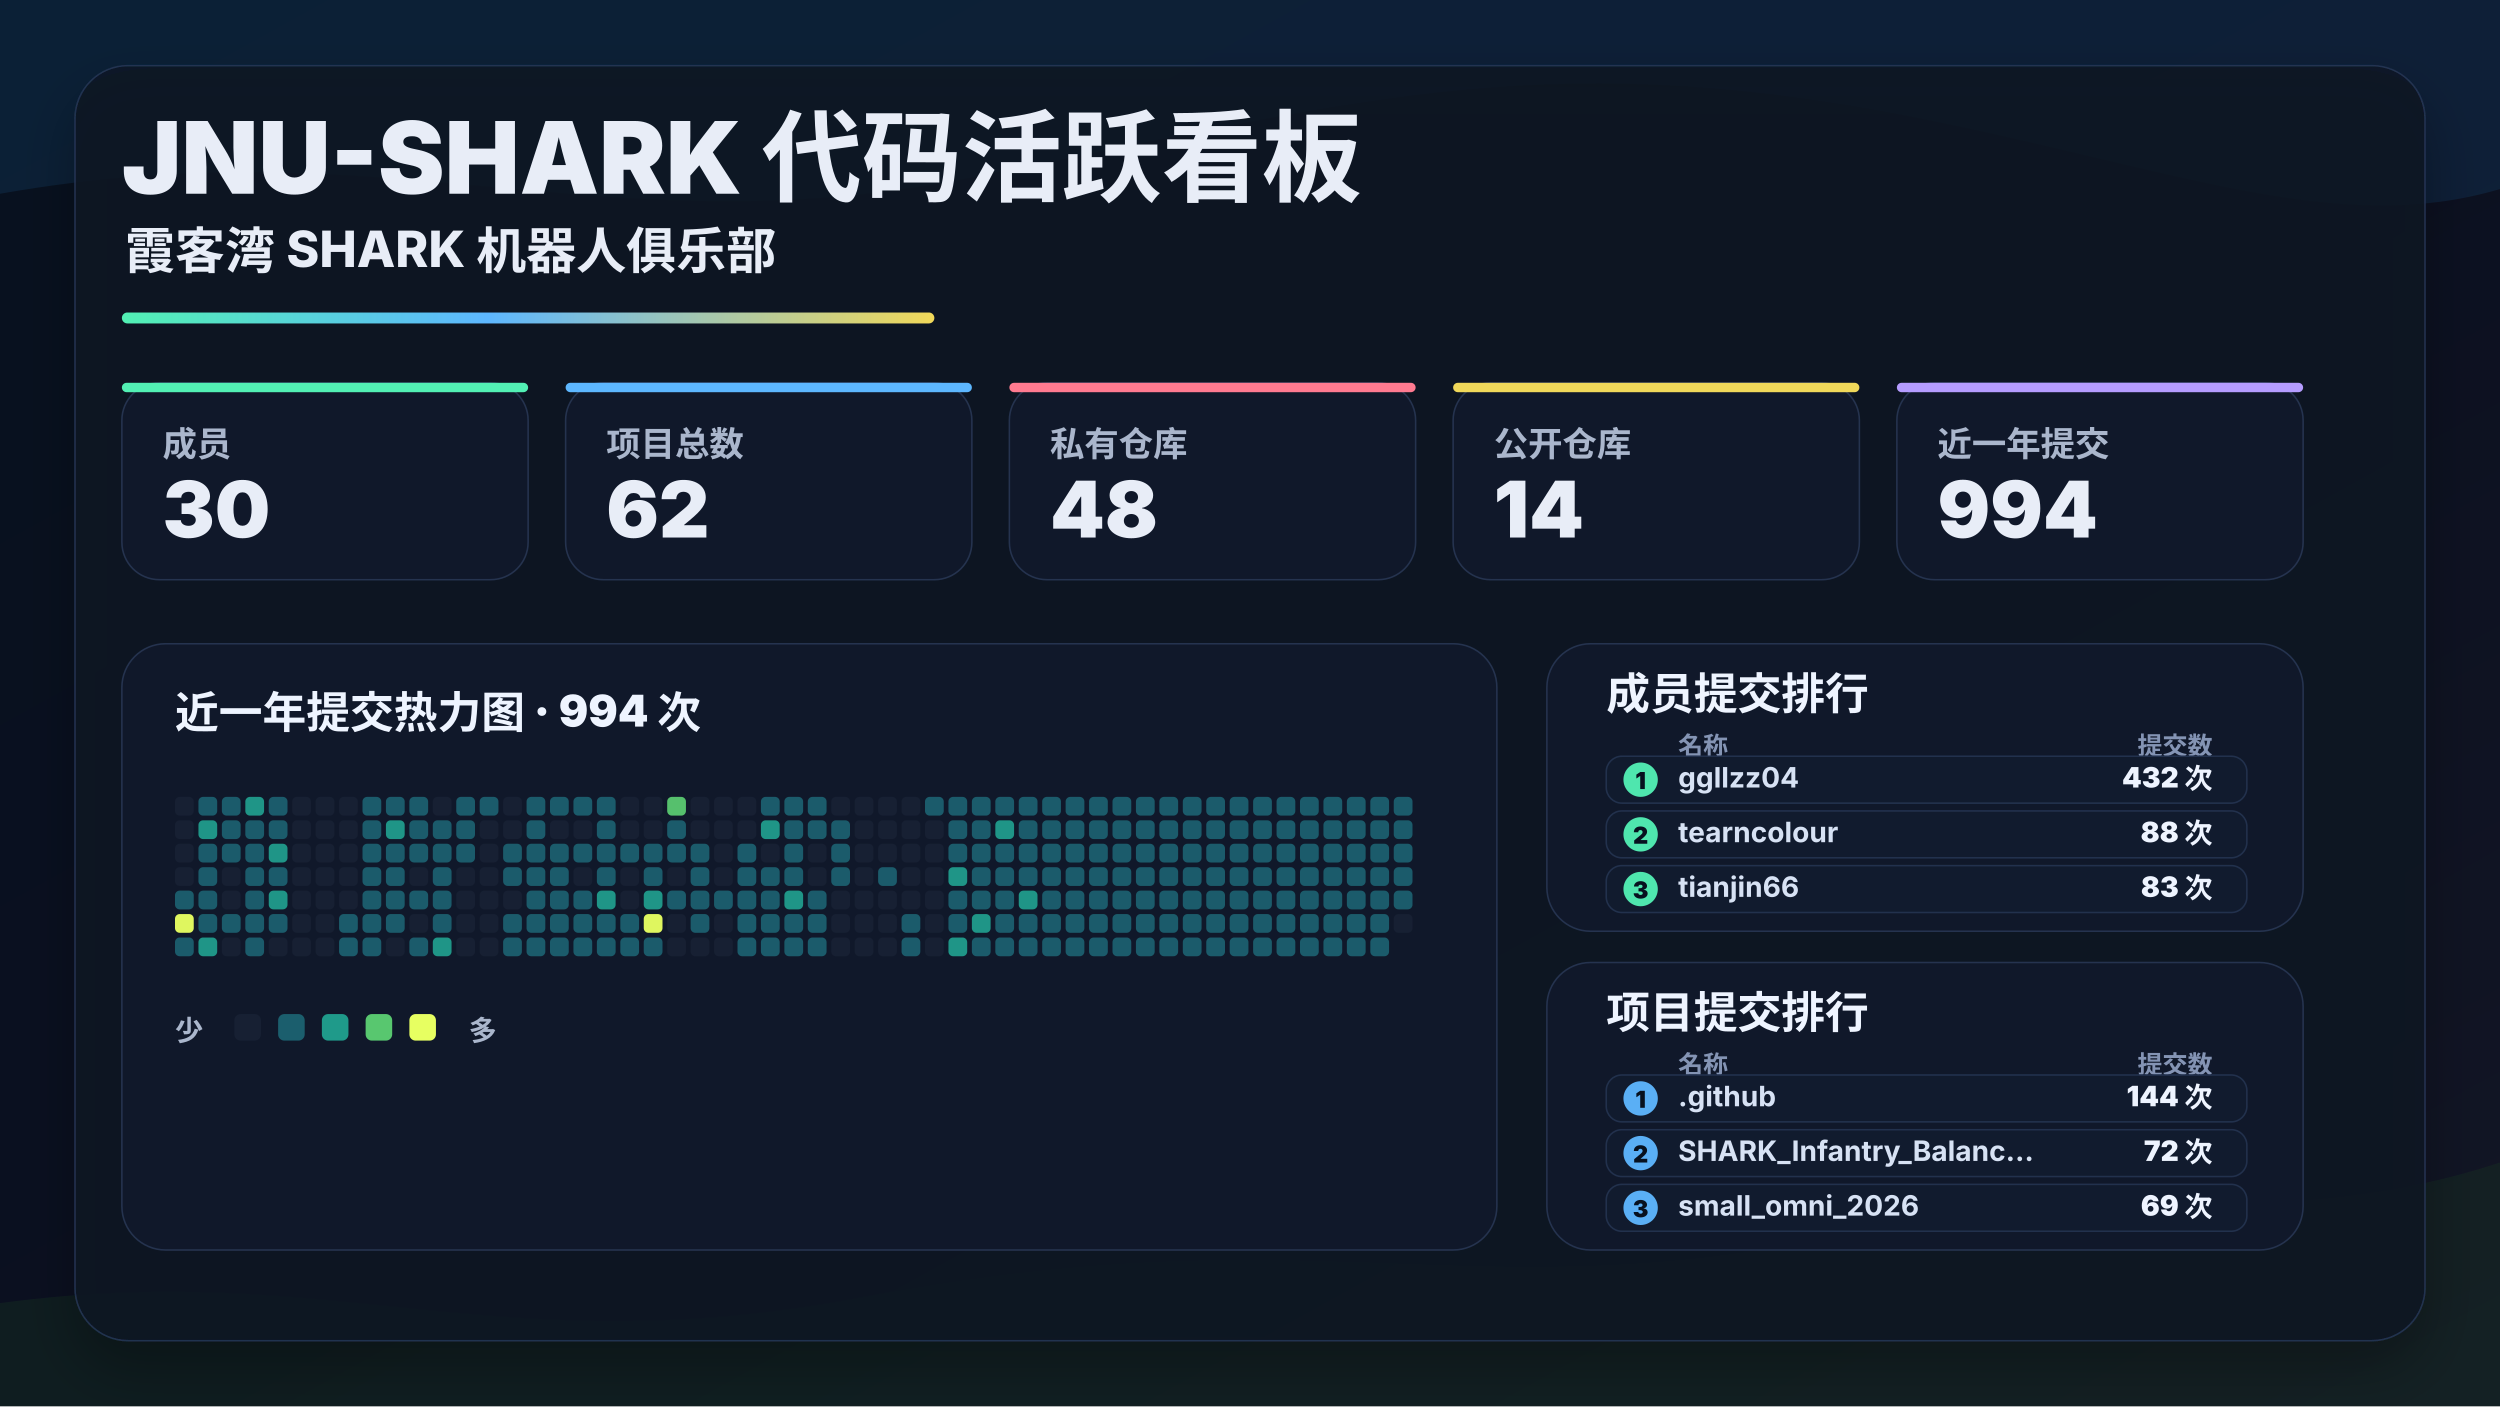
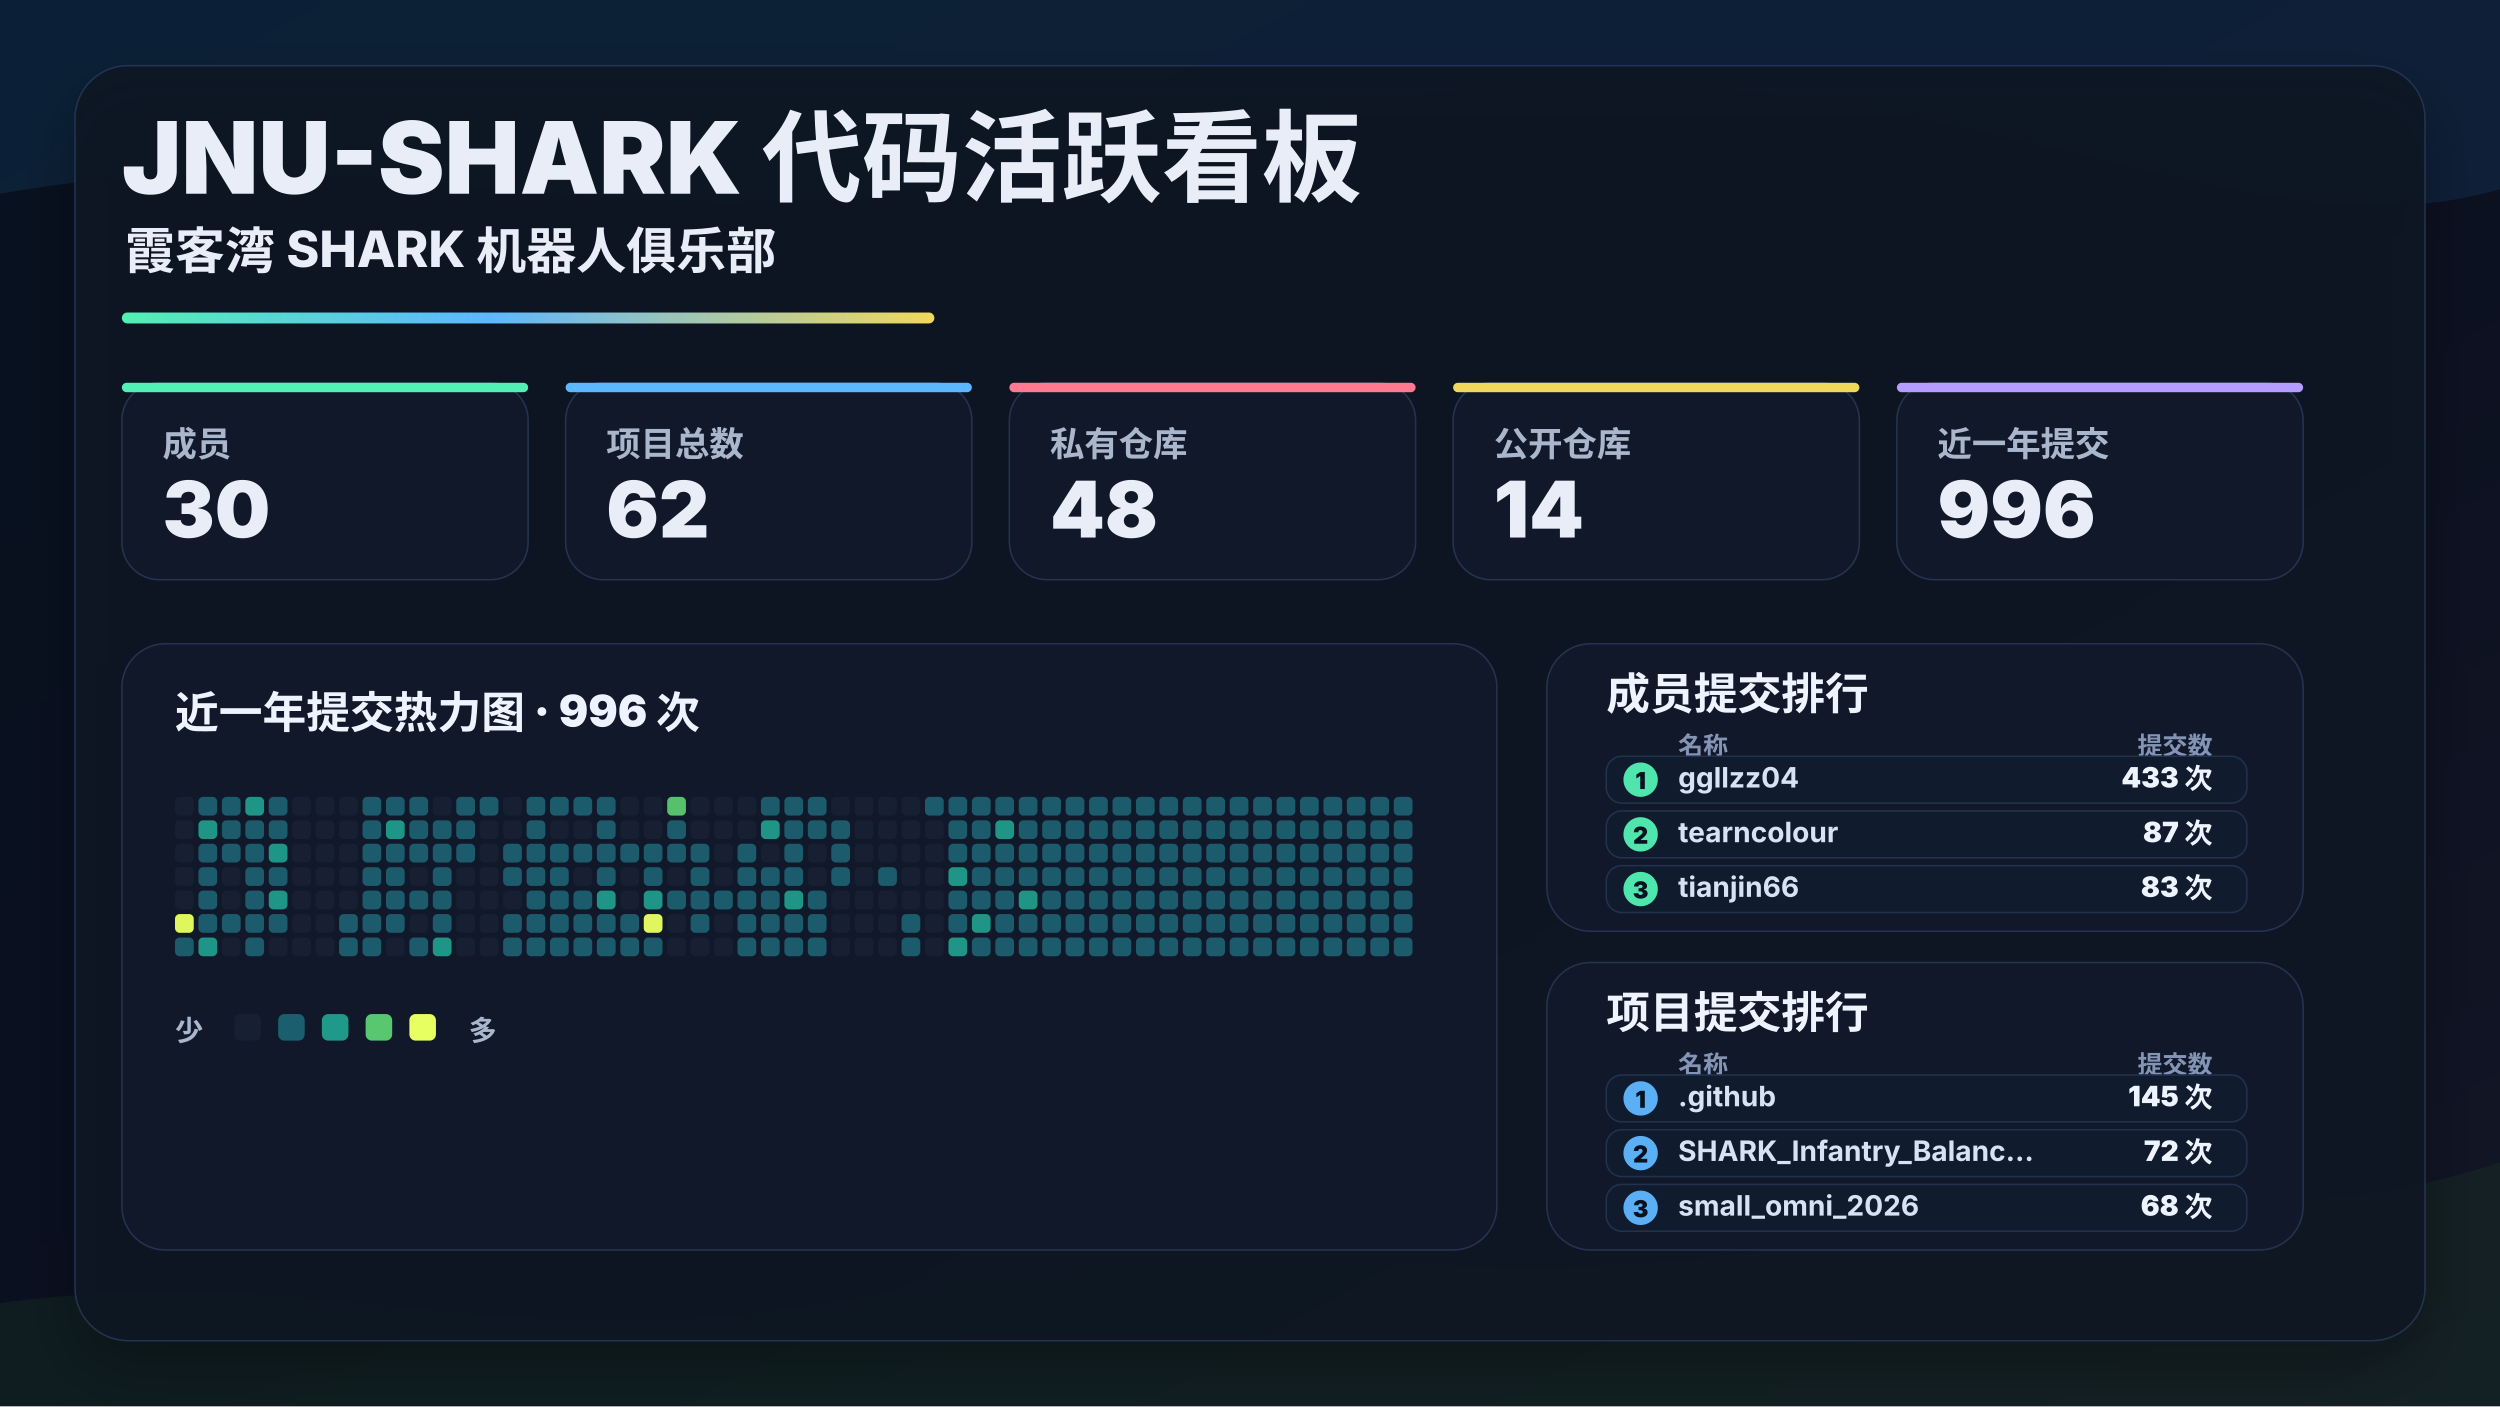
<svg xmlns="http://www.w3.org/2000/svg" width="1600" height="900" viewBox="0 0 1600 900" role="img" aria-labelledby="title desc">
  <defs>
    <linearGradient id="bg" x1="0" y1="0" x2="1" y2="1">
      <stop offset="0" stop-color="#07111f" />
      <stop offset="0.52" stop-color="#0b1020" />
      <stop offset="1" stop-color="#131625" />
    </linearGradient>
    <linearGradient id="hero" x1="0" y1="0" x2="1" y2="0">
      <stop offset="0" stop-color="#52f0b4" />
      <stop offset="0.45" stop-color="#5db7ff" />
      <stop offset="1" stop-color="#f0d85a" />
    </linearGradient>
    <filter id="softShadow" x="-10%" y="-10%" width="120%" height="120%">
      <feDropShadow dx="0" dy="18" stdDeviation="18" flood-color="#000000" flood-opacity="0.32" />
    </filter>
  </defs>
  <style>
    text { font-family: Inter, ui-sans-serif, system-ui, -apple-system, BlinkMacSystemFont, "Segoe UI", "PingFang SC", "Microsoft YaHei", sans-serif; fill: #e8edf7; }
    .title { font-size: 64px; font-weight: 900; letter-spacing: 0; }
    .subtitle { font-size: 32px; font-weight: 780; fill: #e8edf7; }
    .label { font-size: 22px; fill: #aab6cc; font-weight: 760; }
    .stat { font-size: 50px; font-weight: 900; }
    .section-title { font-size: 28px; font-weight: 860; fill: #eef4ff; }
    .table-head { font-size: 16px; fill: #8494b4; font-weight: 720; }
    .row-name { font-size: 18px; fill: #d7e2f4; font-weight: 720; }
    .row-value { font-size: 18px; fill: #eef4ff; font-weight: 860; }
    .rank { font-size: 15px; fill: #07111f; font-weight: 900; }
    .tiny { font-size: 18px; fill: #aab6cc; font-weight: 620; }
  </style>
  <rect width="1600" height="900" fill="url(#bg)" />
  <path d="M0 124 C250 80 385 160 620 114 C860 67 982 28 1220 74 C1392 108 1495 152 1600 121 L1600 0 L0 0 Z" fill="#12385c" opacity="0.38" />
  <path d="M0 834 C216 805 318 875 553 830 C835 776 935 837 1160 794 C1350 758 1464 789 1600 744 L1600 900 L0 900 Z" fill="#173622" opacity="0.36" />
  <g filter="url(#softShadow)">
    <rect x="48" y="42" width="1504" height="816" rx="34" fill="#0b1324" opacity="0.88" stroke="#263654" />
  </g>
  <text x="78" y="124" class="title">JNU-SHARK 代码活跃看板</text>
  <text x="80" y="172" class="subtitle">霞客湾 SHARK 机器人俱乐部</text>
  <rect x="78" y="200" width="520" height="7" rx="3.5" fill="url(#hero)" />
  <g>
    <rect x="78" y="245" width="260" height="126" rx="24" fill="#10182a" stroke="#25334f" />
    <rect x="78" y="245" width="260" height="6" rx="3" fill="#52f0b4" />
    <text x="104" y="292" class="label">成员</text>
    <text x="104" y="344" class="stat">30</text>
  </g>
  <g>
    <rect x="362" y="245" width="260" height="126" rx="24" fill="#10182a" stroke="#25334f" />
    <rect x="362" y="245" width="260" height="6" rx="3" fill="#5db7ff" />
    <text x="388" y="292" class="label">项目总数</text>
    <text x="388" y="344" class="stat">62</text>
  </g>
  <g>
    <rect x="646" y="245" width="260" height="126" rx="24" fill="#10182a" stroke="#25334f" />
    <rect x="646" y="245" width="260" height="6" rx="3" fill="#ff7a90" />
    <text x="672" y="292" class="label">私有仓库</text>
    <text x="672" y="344" class="stat">48</text>
  </g>
  <g>
    <rect x="930" y="245" width="260" height="126" rx="24" fill="#10182a" stroke="#25334f" />
    <rect x="930" y="245" width="260" height="6" rx="3" fill="#f0d85a" />
    <text x="956" y="292" class="label">公开仓库</text>
    <text x="956" y="344" class="stat">14</text>
  </g>
  <g>
    <rect x="1214" y="245" width="260" height="126" rx="24" fill="#10182a" stroke="#25334f" />
    <rect x="1214" y="245" width="260" height="6" rx="3" fill="#b59cff" />
    <text x="1240" y="292" class="label">近一年提交</text>
-     <text x="1240" y="344" class="stat">994</text>
+     <text x="1240" y="344" class="stat">996</text>
  </g>
  <rect x="78" y="412" width="880" height="388" rx="28" fill="#10182a" stroke="#25334f" />
-   <text x="112" y="466" class="section-title">近一年提交热力图 · 994 次</text>
+   <text x="112" y="466" class="section-title">近一年提交热力图 · 996 次</text>
  <rect x="112" y="510" width="12" height="12" rx="3" fill="#172033" opacity="0.96" />
  <rect x="112" y="525" width="12" height="12" rx="3" fill="#172033" opacity="0.96" />
  <rect x="112" y="540" width="12" height="12" rx="3" fill="#172033" opacity="0.96" />
  <rect x="112" y="555" width="12" height="12" rx="3" fill="#172033" opacity="0.96" />
-   <rect x="112" y="570" width="12" height="12" rx="3" fill="#1b5e6d" opacity="0.96" />
+   <rect x="112" y="570" width="12" height="12" rx="3" fill="#172033" opacity="0.96" />
  <rect x="112" y="585" width="12" height="12" rx="3" fill="#e7ff61" opacity="0.96" />
  <rect x="112" y="600" width="12" height="12" rx="3" fill="#1b5e6d" opacity="0.96" />
  <rect x="127" y="510" width="12" height="12" rx="3" fill="#1b5e6d" opacity="0.96" />
  <rect x="127" y="525" width="12" height="12" rx="3" fill="#1f9a8a" opacity="0.96" />
  <rect x="127" y="540" width="12" height="12" rx="3" fill="#1b5e6d" opacity="0.96" />
  <rect x="127" y="555" width="12" height="12" rx="3" fill="#1b5e6d" opacity="0.96" />
  <rect x="127" y="570" width="12" height="12" rx="3" fill="#1b5e6d" opacity="0.96" />
  <rect x="127" y="585" width="12" height="12" rx="3" fill="#1b5e6d" opacity="0.96" />
  <rect x="127" y="600" width="12" height="12" rx="3" fill="#1f9a8a" opacity="0.96" />
  <rect x="142" y="510" width="12" height="12" rx="3" fill="#1b5e6d" opacity="0.96" />
  <rect x="142" y="525" width="12" height="12" rx="3" fill="#1b5e6d" opacity="0.96" />
  <rect x="142" y="540" width="12" height="12" rx="3" fill="#1b5e6d" opacity="0.96" />
  <rect x="142" y="555" width="12" height="12" rx="3" fill="#172033" opacity="0.96" />
  <rect x="142" y="570" width="12" height="12" rx="3" fill="#172033" opacity="0.96" />
  <rect x="142" y="585" width="12" height="12" rx="3" fill="#1b5e6d" opacity="0.96" />
  <rect x="142" y="600" width="12" height="12" rx="3" fill="#172033" opacity="0.96" />
  <rect x="157" y="510" width="12" height="12" rx="3" fill="#1f9a8a" opacity="0.96" />
  <rect x="157" y="525" width="12" height="12" rx="3" fill="#1b5e6d" opacity="0.96" />
  <rect x="157" y="540" width="12" height="12" rx="3" fill="#1b5e6d" opacity="0.96" />
  <rect x="157" y="555" width="12" height="12" rx="3" fill="#1b5e6d" opacity="0.96" />
  <rect x="157" y="570" width="12" height="12" rx="3" fill="#1b5e6d" opacity="0.96" />
  <rect x="157" y="585" width="12" height="12" rx="3" fill="#1b5e6d" opacity="0.96" />
  <rect x="157" y="600" width="12" height="12" rx="3" fill="#1b5e6d" opacity="0.96" />
  <rect x="172" y="510" width="12" height="12" rx="3" fill="#1b5e6d" opacity="0.96" />
  <rect x="172" y="525" width="12" height="12" rx="3" fill="#1b5e6d" opacity="0.96" />
  <rect x="172" y="540" width="12" height="12" rx="3" fill="#1f9a8a" opacity="0.96" />
  <rect x="172" y="555" width="12" height="12" rx="3" fill="#1b5e6d" opacity="0.96" />
  <rect x="172" y="570" width="12" height="12" rx="3" fill="#1f9a8a" opacity="0.96" />
  <rect x="172" y="585" width="12" height="12" rx="3" fill="#1b5e6d" opacity="0.96" />
  <rect x="172" y="600" width="12" height="12" rx="3" fill="#172033" opacity="0.96" />
  <rect x="187" y="510" width="12" height="12" rx="3" fill="#172033" opacity="0.96" />
  <rect x="187" y="525" width="12" height="12" rx="3" fill="#172033" opacity="0.96" />
  <rect x="187" y="540" width="12" height="12" rx="3" fill="#172033" opacity="0.96" />
  <rect x="187" y="555" width="12" height="12" rx="3" fill="#172033" opacity="0.96" />
  <rect x="187" y="570" width="12" height="12" rx="3" fill="#172033" opacity="0.96" />
  <rect x="187" y="585" width="12" height="12" rx="3" fill="#172033" opacity="0.96" />
  <rect x="187" y="600" width="12" height="12" rx="3" fill="#172033" opacity="0.96" />
  <rect x="202" y="510" width="12" height="12" rx="3" fill="#172033" opacity="0.96" />
  <rect x="202" y="525" width="12" height="12" rx="3" fill="#172033" opacity="0.96" />
  <rect x="202" y="540" width="12" height="12" rx="3" fill="#172033" opacity="0.96" />
  <rect x="202" y="555" width="12" height="12" rx="3" fill="#172033" opacity="0.96" />
  <rect x="202" y="570" width="12" height="12" rx="3" fill="#172033" opacity="0.96" />
  <rect x="202" y="585" width="12" height="12" rx="3" fill="#172033" opacity="0.96" />
  <rect x="202" y="600" width="12" height="12" rx="3" fill="#172033" opacity="0.96" />
  <rect x="217" y="510" width="12" height="12" rx="3" fill="#172033" opacity="0.96" />
  <rect x="217" y="525" width="12" height="12" rx="3" fill="#172033" opacity="0.96" />
  <rect x="217" y="540" width="12" height="12" rx="3" fill="#172033" opacity="0.96" />
  <rect x="217" y="555" width="12" height="12" rx="3" fill="#172033" opacity="0.96" />
  <rect x="217" y="570" width="12" height="12" rx="3" fill="#172033" opacity="0.96" />
  <rect x="217" y="585" width="12" height="12" rx="3" fill="#1b5e6d" opacity="0.96" />
  <rect x="217" y="600" width="12" height="12" rx="3" fill="#1b5e6d" opacity="0.96" />
  <rect x="232" y="510" width="12" height="12" rx="3" fill="#1b5e6d" opacity="0.96" />
  <rect x="232" y="525" width="12" height="12" rx="3" fill="#1b5e6d" opacity="0.96" />
  <rect x="232" y="540" width="12" height="12" rx="3" fill="#1b5e6d" opacity="0.96" />
  <rect x="232" y="555" width="12" height="12" rx="3" fill="#1b5e6d" opacity="0.96" />
  <rect x="232" y="570" width="12" height="12" rx="3" fill="#1b5e6d" opacity="0.96" />
  <rect x="232" y="585" width="12" height="12" rx="3" fill="#1b5e6d" opacity="0.96" />
  <rect x="232" y="600" width="12" height="12" rx="3" fill="#1b5e6d" opacity="0.96" />
  <rect x="247" y="510" width="12" height="12" rx="3" fill="#1b5e6d" opacity="0.96" />
  <rect x="247" y="525" width="12" height="12" rx="3" fill="#1f9a8a" opacity="0.96" />
  <rect x="247" y="540" width="12" height="12" rx="3" fill="#1b5e6d" opacity="0.96" />
  <rect x="247" y="555" width="12" height="12" rx="3" fill="#1b5e6d" opacity="0.96" />
  <rect x="247" y="570" width="12" height="12" rx="3" fill="#1b5e6d" opacity="0.96" />
  <rect x="247" y="585" width="12" height="12" rx="3" fill="#1b5e6d" opacity="0.96" />
  <rect x="247" y="600" width="12" height="12" rx="3" fill="#172033" opacity="0.96" />
  <rect x="262" y="510" width="12" height="12" rx="3" fill="#1b5e6d" opacity="0.96" />
  <rect x="262" y="525" width="12" height="12" rx="3" fill="#1b5e6d" opacity="0.96" />
  <rect x="262" y="540" width="12" height="12" rx="3" fill="#1b5e6d" opacity="0.96" />
  <rect x="262" y="555" width="12" height="12" rx="3" fill="#172033" opacity="0.96" />
  <rect x="262" y="570" width="12" height="12" rx="3" fill="#1b5e6d" opacity="0.96" />
  <rect x="262" y="585" width="12" height="12" rx="3" fill="#172033" opacity="0.96" />
  <rect x="262" y="600" width="12" height="12" rx="3" fill="#1b5e6d" opacity="0.96" />
  <rect x="277" y="510" width="12" height="12" rx="3" fill="#172033" opacity="0.96" />
  <rect x="277" y="525" width="12" height="12" rx="3" fill="#1b5e6d" opacity="0.96" />
  <rect x="277" y="540" width="12" height="12" rx="3" fill="#1b5e6d" opacity="0.96" />
  <rect x="277" y="555" width="12" height="12" rx="3" fill="#1b5e6d" opacity="0.96" />
  <rect x="277" y="570" width="12" height="12" rx="3" fill="#1b5e6d" opacity="0.96" />
  <rect x="277" y="585" width="12" height="12" rx="3" fill="#1b5e6d" opacity="0.96" />
  <rect x="277" y="600" width="12" height="12" rx="3" fill="#1f9a8a" opacity="0.96" />
  <rect x="292" y="510" width="12" height="12" rx="3" fill="#1b5e6d" opacity="0.96" />
  <rect x="292" y="525" width="12" height="12" rx="3" fill="#1b5e6d" opacity="0.96" />
  <rect x="292" y="540" width="12" height="12" rx="3" fill="#1b5e6d" opacity="0.96" />
  <rect x="292" y="555" width="12" height="12" rx="3" fill="#172033" opacity="0.96" />
  <rect x="292" y="570" width="12" height="12" rx="3" fill="#172033" opacity="0.96" />
  <rect x="292" y="585" width="12" height="12" rx="3" fill="#172033" opacity="0.96" />
  <rect x="292" y="600" width="12" height="12" rx="3" fill="#172033" opacity="0.96" />
  <rect x="307" y="510" width="12" height="12" rx="3" fill="#1b5e6d" opacity="0.96" />
  <rect x="307" y="525" width="12" height="12" rx="3" fill="#172033" opacity="0.96" />
  <rect x="307" y="540" width="12" height="12" rx="3" fill="#172033" opacity="0.96" />
  <rect x="307" y="555" width="12" height="12" rx="3" fill="#172033" opacity="0.96" />
  <rect x="307" y="570" width="12" height="12" rx="3" fill="#172033" opacity="0.96" />
  <rect x="307" y="585" width="12" height="12" rx="3" fill="#172033" opacity="0.96" />
  <rect x="307" y="600" width="12" height="12" rx="3" fill="#172033" opacity="0.96" />
  <rect x="322" y="510" width="12" height="12" rx="3" fill="#172033" opacity="0.96" />
  <rect x="322" y="525" width="12" height="12" rx="3" fill="#172033" opacity="0.96" />
  <rect x="322" y="540" width="12" height="12" rx="3" fill="#1b5e6d" opacity="0.96" />
  <rect x="322" y="555" width="12" height="12" rx="3" fill="#1b5e6d" opacity="0.96" />
  <rect x="322" y="570" width="12" height="12" rx="3" fill="#172033" opacity="0.96" />
  <rect x="322" y="585" width="12" height="12" rx="3" fill="#1b5e6d" opacity="0.96" />
  <rect x="322" y="600" width="12" height="12" rx="3" fill="#1b5e6d" opacity="0.96" />
  <rect x="337" y="510" width="12" height="12" rx="3" fill="#1b5e6d" opacity="0.96" />
  <rect x="337" y="525" width="12" height="12" rx="3" fill="#1b5e6d" opacity="0.96" />
  <rect x="337" y="540" width="12" height="12" rx="3" fill="#1b5e6d" opacity="0.96" />
  <rect x="337" y="555" width="12" height="12" rx="3" fill="#1b5e6d" opacity="0.96" />
  <rect x="337" y="570" width="12" height="12" rx="3" fill="#1b5e6d" opacity="0.96" />
  <rect x="337" y="585" width="12" height="12" rx="3" fill="#1b5e6d" opacity="0.96" />
  <rect x="337" y="600" width="12" height="12" rx="3" fill="#1b5e6d" opacity="0.96" />
  <rect x="352" y="510" width="12" height="12" rx="3" fill="#1b5e6d" opacity="0.96" />
  <rect x="352" y="525" width="12" height="12" rx="3" fill="#172033" opacity="0.96" />
  <rect x="352" y="540" width="12" height="12" rx="3" fill="#1b5e6d" opacity="0.96" />
  <rect x="352" y="555" width="12" height="12" rx="3" fill="#1b5e6d" opacity="0.96" />
  <rect x="352" y="570" width="12" height="12" rx="3" fill="#1b5e6d" opacity="0.96" />
  <rect x="352" y="585" width="12" height="12" rx="3" fill="#1b5e6d" opacity="0.96" />
  <rect x="352" y="600" width="12" height="12" rx="3" fill="#1b5e6d" opacity="0.96" />
  <rect x="367" y="510" width="12" height="12" rx="3" fill="#1b5e6d" opacity="0.96" />
  <rect x="367" y="525" width="12" height="12" rx="3" fill="#172033" opacity="0.96" />
  <rect x="367" y="540" width="12" height="12" rx="3" fill="#1b5e6d" opacity="0.96" />
  <rect x="367" y="555" width="12" height="12" rx="3" fill="#172033" opacity="0.96" />
  <rect x="367" y="570" width="12" height="12" rx="3" fill="#1b5e6d" opacity="0.96" />
  <rect x="367" y="585" width="12" height="12" rx="3" fill="#1b5e6d" opacity="0.96" />
  <rect x="367" y="600" width="12" height="12" rx="3" fill="#1b5e6d" opacity="0.96" />
  <rect x="382" y="510" width="12" height="12" rx="3" fill="#1b5e6d" opacity="0.96" />
  <rect x="382" y="525" width="12" height="12" rx="3" fill="#1b5e6d" opacity="0.96" />
  <rect x="382" y="540" width="12" height="12" rx="3" fill="#1b5e6d" opacity="0.96" />
  <rect x="382" y="555" width="12" height="12" rx="3" fill="#1b5e6d" opacity="0.96" />
  <rect x="382" y="570" width="12" height="12" rx="3" fill="#1f9a8a" opacity="0.96" />
  <rect x="382" y="585" width="12" height="12" rx="3" fill="#1b5e6d" opacity="0.96" />
  <rect x="382" y="600" width="12" height="12" rx="3" fill="#1b5e6d" opacity="0.96" />
  <rect x="397" y="510" width="12" height="12" rx="3" fill="#172033" opacity="0.96" />
  <rect x="397" y="525" width="12" height="12" rx="3" fill="#172033" opacity="0.96" />
  <rect x="397" y="540" width="12" height="12" rx="3" fill="#1b5e6d" opacity="0.96" />
  <rect x="397" y="555" width="12" height="12" rx="3" fill="#172033" opacity="0.96" />
  <rect x="397" y="570" width="12" height="12" rx="3" fill="#172033" opacity="0.96" />
  <rect x="397" y="585" width="12" height="12" rx="3" fill="#1b5e6d" opacity="0.96" />
  <rect x="397" y="600" width="12" height="12" rx="3" fill="#1b5e6d" opacity="0.96" />
  <rect x="412" y="510" width="12" height="12" rx="3" fill="#172033" opacity="0.96" />
  <rect x="412" y="525" width="12" height="12" rx="3" fill="#172033" opacity="0.96" />
  <rect x="412" y="540" width="12" height="12" rx="3" fill="#1b5e6d" opacity="0.96" />
  <rect x="412" y="555" width="12" height="12" rx="3" fill="#1b5e6d" opacity="0.96" />
  <rect x="412" y="570" width="12" height="12" rx="3" fill="#1f9a8a" opacity="0.96" />
  <rect x="412" y="585" width="12" height="12" rx="3" fill="#e7ff61" opacity="0.96" />
  <rect x="412" y="600" width="12" height="12" rx="3" fill="#1b5e6d" opacity="0.96" />
  <rect x="427" y="510" width="12" height="12" rx="3" fill="#58c76f" opacity="0.96" />
  <rect x="427" y="525" width="12" height="12" rx="3" fill="#1b5e6d" opacity="0.96" />
  <rect x="427" y="540" width="12" height="12" rx="3" fill="#1b5e6d" opacity="0.96" />
  <rect x="427" y="555" width="12" height="12" rx="3" fill="#172033" opacity="0.96" />
  <rect x="427" y="570" width="12" height="12" rx="3" fill="#1b5e6d" opacity="0.96" />
  <rect x="427" y="585" width="12" height="12" rx="3" fill="#172033" opacity="0.96" />
  <rect x="427" y="600" width="12" height="12" rx="3" fill="#172033" opacity="0.96" />
  <rect x="442" y="510" width="12" height="12" rx="3" fill="#172033" opacity="0.96" />
  <rect x="442" y="525" width="12" height="12" rx="3" fill="#172033" opacity="0.96" />
  <rect x="442" y="540" width="12" height="12" rx="3" fill="#1b5e6d" opacity="0.96" />
  <rect x="442" y="555" width="12" height="12" rx="3" fill="#1b5e6d" opacity="0.96" />
  <rect x="442" y="570" width="12" height="12" rx="3" fill="#1b5e6d" opacity="0.96" />
  <rect x="442" y="585" width="12" height="12" rx="3" fill="#1b5e6d" opacity="0.96" />
  <rect x="442" y="600" width="12" height="12" rx="3" fill="#172033" opacity="0.96" />
  <rect x="457" y="510" width="12" height="12" rx="3" fill="#172033" opacity="0.96" />
  <rect x="457" y="525" width="12" height="12" rx="3" fill="#172033" opacity="0.96" />
  <rect x="457" y="540" width="12" height="12" rx="3" fill="#172033" opacity="0.96" />
  <rect x="457" y="555" width="12" height="12" rx="3" fill="#172033" opacity="0.96" />
  <rect x="457" y="570" width="12" height="12" rx="3" fill="#1b5e6d" opacity="0.96" />
  <rect x="457" y="585" width="12" height="12" rx="3" fill="#172033" opacity="0.96" />
  <rect x="457" y="600" width="12" height="12" rx="3" fill="#172033" opacity="0.96" />
  <rect x="472" y="510" width="12" height="12" rx="3" fill="#172033" opacity="0.96" />
  <rect x="472" y="525" width="12" height="12" rx="3" fill="#172033" opacity="0.96" />
  <rect x="472" y="540" width="12" height="12" rx="3" fill="#1b5e6d" opacity="0.96" />
  <rect x="472" y="555" width="12" height="12" rx="3" fill="#1b5e6d" opacity="0.96" />
  <rect x="472" y="570" width="12" height="12" rx="3" fill="#1b5e6d" opacity="0.96" />
  <rect x="472" y="585" width="12" height="12" rx="3" fill="#1b5e6d" opacity="0.96" />
  <rect x="472" y="600" width="12" height="12" rx="3" fill="#1b5e6d" opacity="0.96" />
  <rect x="487" y="510" width="12" height="12" rx="3" fill="#1b5e6d" opacity="0.96" />
  <rect x="487" y="525" width="12" height="12" rx="3" fill="#1f9a8a" opacity="0.96" />
  <rect x="487" y="540" width="12" height="12" rx="3" fill="#172033" opacity="0.96" />
  <rect x="487" y="555" width="12" height="12" rx="3" fill="#1b5e6d" opacity="0.96" />
  <rect x="487" y="570" width="12" height="12" rx="3" fill="#1b5e6d" opacity="0.96" />
  <rect x="487" y="585" width="12" height="12" rx="3" fill="#1b5e6d" opacity="0.96" />
  <rect x="487" y="600" width="12" height="12" rx="3" fill="#1b5e6d" opacity="0.96" />
  <rect x="502" y="510" width="12" height="12" rx="3" fill="#1b5e6d" opacity="0.96" />
  <rect x="502" y="525" width="12" height="12" rx="3" fill="#1b5e6d" opacity="0.96" />
  <rect x="502" y="540" width="12" height="12" rx="3" fill="#1b5e6d" opacity="0.96" />
  <rect x="502" y="555" width="12" height="12" rx="3" fill="#1b5e6d" opacity="0.96" />
  <rect x="502" y="570" width="12" height="12" rx="3" fill="#1f9a8a" opacity="0.96" />
  <rect x="502" y="585" width="12" height="12" rx="3" fill="#1b5e6d" opacity="0.96" />
  <rect x="502" y="600" width="12" height="12" rx="3" fill="#1b5e6d" opacity="0.96" />
  <rect x="517" y="510" width="12" height="12" rx="3" fill="#1b5e6d" opacity="0.96" />
  <rect x="517" y="525" width="12" height="12" rx="3" fill="#1b5e6d" opacity="0.96" />
  <rect x="517" y="540" width="12" height="12" rx="3" fill="#172033" opacity="0.96" />
  <rect x="517" y="555" width="12" height="12" rx="3" fill="#172033" opacity="0.96" />
  <rect x="517" y="570" width="12" height="12" rx="3" fill="#1b5e6d" opacity="0.96" />
  <rect x="517" y="585" width="12" height="12" rx="3" fill="#1b5e6d" opacity="0.96" />
  <rect x="517" y="600" width="12" height="12" rx="3" fill="#1b5e6d" opacity="0.96" />
  <rect x="532" y="510" width="12" height="12" rx="3" fill="#172033" opacity="0.96" />
  <rect x="532" y="525" width="12" height="12" rx="3" fill="#1b5e6d" opacity="0.96" />
  <rect x="532" y="540" width="12" height="12" rx="3" fill="#1b5e6d" opacity="0.96" />
  <rect x="532" y="555" width="12" height="12" rx="3" fill="#1b5e6d" opacity="0.96" />
  <rect x="532" y="570" width="12" height="12" rx="3" fill="#172033" opacity="0.96" />
  <rect x="532" y="585" width="12" height="12" rx="3" fill="#172033" opacity="0.96" />
  <rect x="532" y="600" width="12" height="12" rx="3" fill="#172033" opacity="0.96" />
  <rect x="547" y="510" width="12" height="12" rx="3" fill="#172033" opacity="0.96" />
  <rect x="547" y="525" width="12" height="12" rx="3" fill="#172033" opacity="0.96" />
  <rect x="547" y="540" width="12" height="12" rx="3" fill="#172033" opacity="0.96" />
  <rect x="547" y="555" width="12" height="12" rx="3" fill="#172033" opacity="0.96" />
  <rect x="547" y="570" width="12" height="12" rx="3" fill="#172033" opacity="0.96" />
  <rect x="547" y="585" width="12" height="12" rx="3" fill="#172033" opacity="0.96" />
  <rect x="547" y="600" width="12" height="12" rx="3" fill="#172033" opacity="0.96" />
  <rect x="562" y="510" width="12" height="12" rx="3" fill="#172033" opacity="0.96" />
  <rect x="562" y="525" width="12" height="12" rx="3" fill="#172033" opacity="0.96" />
  <rect x="562" y="540" width="12" height="12" rx="3" fill="#172033" opacity="0.96" />
  <rect x="562" y="555" width="12" height="12" rx="3" fill="#1b5e6d" opacity="0.96" />
  <rect x="562" y="570" width="12" height="12" rx="3" fill="#172033" opacity="0.96" />
  <rect x="562" y="585" width="12" height="12" rx="3" fill="#172033" opacity="0.96" />
  <rect x="562" y="600" width="12" height="12" rx="3" fill="#172033" opacity="0.96" />
  <rect x="577" y="510" width="12" height="12" rx="3" fill="#172033" opacity="0.96" />
  <rect x="577" y="525" width="12" height="12" rx="3" fill="#172033" opacity="0.96" />
  <rect x="577" y="540" width="12" height="12" rx="3" fill="#172033" opacity="0.96" />
  <rect x="577" y="555" width="12" height="12" rx="3" fill="#172033" opacity="0.96" />
  <rect x="577" y="570" width="12" height="12" rx="3" fill="#172033" opacity="0.96" />
  <rect x="577" y="585" width="12" height="12" rx="3" fill="#1b5e6d" opacity="0.96" />
  <rect x="577" y="600" width="12" height="12" rx="3" fill="#1b5e6d" opacity="0.96" />
  <rect x="592" y="510" width="12" height="12" rx="3" fill="#1b5e6d" opacity="0.96" />
  <rect x="592" y="525" width="12" height="12" rx="3" fill="#172033" opacity="0.96" />
  <rect x="592" y="540" width="12" height="12" rx="3" fill="#172033" opacity="0.96" />
  <rect x="592" y="555" width="12" height="12" rx="3" fill="#172033" opacity="0.96" />
  <rect x="592" y="570" width="12" height="12" rx="3" fill="#172033" opacity="0.96" />
  <rect x="592" y="585" width="12" height="12" rx="3" fill="#172033" opacity="0.96" />
  <rect x="592" y="600" width="12" height="12" rx="3" fill="#172033" opacity="0.96" />
  <rect x="607" y="510" width="12" height="12" rx="3" fill="#1b5e6d" opacity="0.96" />
  <rect x="607" y="525" width="12" height="12" rx="3" fill="#1b5e6d" opacity="0.96" />
  <rect x="607" y="540" width="12" height="12" rx="3" fill="#1b5e6d" opacity="0.96" />
  <rect x="607" y="555" width="12" height="12" rx="3" fill="#1f9a8a" opacity="0.96" />
  <rect x="607" y="570" width="12" height="12" rx="3" fill="#1b5e6d" opacity="0.96" />
  <rect x="607" y="585" width="12" height="12" rx="3" fill="#1b5e6d" opacity="0.96" />
  <rect x="607" y="600" width="12" height="12" rx="3" fill="#1f9a8a" opacity="0.96" />
  <rect x="622" y="510" width="12" height="12" rx="3" fill="#1b5e6d" opacity="0.96" />
  <rect x="622" y="525" width="12" height="12" rx="3" fill="#1b5e6d" opacity="0.96" />
  <rect x="622" y="540" width="12" height="12" rx="3" fill="#1b5e6d" opacity="0.96" />
  <rect x="622" y="555" width="12" height="12" rx="3" fill="#1b5e6d" opacity="0.96" />
  <rect x="622" y="570" width="12" height="12" rx="3" fill="#1b5e6d" opacity="0.96" />
  <rect x="622" y="585" width="12" height="12" rx="3" fill="#1f9a8a" opacity="0.96" />
  <rect x="622" y="600" width="12" height="12" rx="3" fill="#1b5e6d" opacity="0.96" />
  <rect x="637" y="510" width="12" height="12" rx="3" fill="#1b5e6d" opacity="0.96" />
  <rect x="637" y="525" width="12" height="12" rx="3" fill="#1f9a8a" opacity="0.96" />
  <rect x="637" y="540" width="12" height="12" rx="3" fill="#1b5e6d" opacity="0.96" />
  <rect x="637" y="555" width="12" height="12" rx="3" fill="#1b5e6d" opacity="0.96" />
  <rect x="637" y="570" width="12" height="12" rx="3" fill="#1b5e6d" opacity="0.96" />
  <rect x="637" y="585" width="12" height="12" rx="3" fill="#1b5e6d" opacity="0.96" />
  <rect x="637" y="600" width="12" height="12" rx="3" fill="#1b5e6d" opacity="0.96" />
  <rect x="652" y="510" width="12" height="12" rx="3" fill="#1b5e6d" opacity="0.96" />
  <rect x="652" y="525" width="12" height="12" rx="3" fill="#1b5e6d" opacity="0.96" />
  <rect x="652" y="540" width="12" height="12" rx="3" fill="#1b5e6d" opacity="0.96" />
  <rect x="652" y="555" width="12" height="12" rx="3" fill="#1b5e6d" opacity="0.96" />
  <rect x="652" y="570" width="12" height="12" rx="3" fill="#1f9a8a" opacity="0.96" />
  <rect x="652" y="585" width="12" height="12" rx="3" fill="#1b5e6d" opacity="0.96" />
  <rect x="652" y="600" width="12" height="12" rx="3" fill="#1b5e6d" opacity="0.96" />
  <rect x="667" y="510" width="12" height="12" rx="3" fill="#1b5e6d" opacity="0.96" />
  <rect x="667" y="525" width="12" height="12" rx="3" fill="#1b5e6d" opacity="0.96" />
  <rect x="667" y="540" width="12" height="12" rx="3" fill="#1b5e6d" opacity="0.96" />
  <rect x="667" y="555" width="12" height="12" rx="3" fill="#1b5e6d" opacity="0.96" />
  <rect x="667" y="570" width="12" height="12" rx="3" fill="#1b5e6d" opacity="0.96" />
  <rect x="667" y="585" width="12" height="12" rx="3" fill="#1b5e6d" opacity="0.96" />
  <rect x="667" y="600" width="12" height="12" rx="3" fill="#1b5e6d" opacity="0.96" />
  <rect x="682" y="510" width="12" height="12" rx="3" fill="#1b5e6d" opacity="0.96" />
  <rect x="682" y="525" width="12" height="12" rx="3" fill="#1b5e6d" opacity="0.96" />
  <rect x="682" y="540" width="12" height="12" rx="3" fill="#1b5e6d" opacity="0.96" />
  <rect x="682" y="555" width="12" height="12" rx="3" fill="#1b5e6d" opacity="0.96" />
  <rect x="682" y="570" width="12" height="12" rx="3" fill="#1b5e6d" opacity="0.96" />
  <rect x="682" y="585" width="12" height="12" rx="3" fill="#1b5e6d" opacity="0.96" />
  <rect x="682" y="600" width="12" height="12" rx="3" fill="#1b5e6d" opacity="0.96" />
  <rect x="697" y="510" width="12" height="12" rx="3" fill="#1b5e6d" opacity="0.96" />
  <rect x="697" y="525" width="12" height="12" rx="3" fill="#1b5e6d" opacity="0.96" />
  <rect x="697" y="540" width="12" height="12" rx="3" fill="#1b5e6d" opacity="0.96" />
  <rect x="697" y="555" width="12" height="12" rx="3" fill="#1b5e6d" opacity="0.96" />
  <rect x="697" y="570" width="12" height="12" rx="3" fill="#1b5e6d" opacity="0.96" />
  <rect x="697" y="585" width="12" height="12" rx="3" fill="#1b5e6d" opacity="0.96" />
  <rect x="697" y="600" width="12" height="12" rx="3" fill="#1b5e6d" opacity="0.96" />
  <rect x="712" y="510" width="12" height="12" rx="3" fill="#1b5e6d" opacity="0.96" />
  <rect x="712" y="525" width="12" height="12" rx="3" fill="#1b5e6d" opacity="0.96" />
  <rect x="712" y="540" width="12" height="12" rx="3" fill="#1b5e6d" opacity="0.96" />
  <rect x="712" y="555" width="12" height="12" rx="3" fill="#1b5e6d" opacity="0.96" />
  <rect x="712" y="570" width="12" height="12" rx="3" fill="#1b5e6d" opacity="0.96" />
  <rect x="712" y="585" width="12" height="12" rx="3" fill="#1b5e6d" opacity="0.96" />
  <rect x="712" y="600" width="12" height="12" rx="3" fill="#1b5e6d" opacity="0.96" />
  <rect x="727" y="510" width="12" height="12" rx="3" fill="#1b5e6d" opacity="0.96" />
  <rect x="727" y="525" width="12" height="12" rx="3" fill="#1b5e6d" opacity="0.96" />
  <rect x="727" y="540" width="12" height="12" rx="3" fill="#1b5e6d" opacity="0.96" />
  <rect x="727" y="555" width="12" height="12" rx="3" fill="#1b5e6d" opacity="0.96" />
  <rect x="727" y="570" width="12" height="12" rx="3" fill="#1b5e6d" opacity="0.96" />
  <rect x="727" y="585" width="12" height="12" rx="3" fill="#1b5e6d" opacity="0.96" />
  <rect x="727" y="600" width="12" height="12" rx="3" fill="#1b5e6d" opacity="0.96" />
  <rect x="742" y="510" width="12" height="12" rx="3" fill="#1b5e6d" opacity="0.96" />
  <rect x="742" y="525" width="12" height="12" rx="3" fill="#1b5e6d" opacity="0.96" />
  <rect x="742" y="540" width="12" height="12" rx="3" fill="#1b5e6d" opacity="0.96" />
  <rect x="742" y="555" width="12" height="12" rx="3" fill="#1b5e6d" opacity="0.96" />
  <rect x="742" y="570" width="12" height="12" rx="3" fill="#1b5e6d" opacity="0.96" />
  <rect x="742" y="585" width="12" height="12" rx="3" fill="#1b5e6d" opacity="0.96" />
  <rect x="742" y="600" width="12" height="12" rx="3" fill="#1b5e6d" opacity="0.96" />
  <rect x="757" y="510" width="12" height="12" rx="3" fill="#1b5e6d" opacity="0.96" />
  <rect x="757" y="525" width="12" height="12" rx="3" fill="#1b5e6d" opacity="0.96" />
  <rect x="757" y="540" width="12" height="12" rx="3" fill="#1b5e6d" opacity="0.96" />
  <rect x="757" y="555" width="12" height="12" rx="3" fill="#1b5e6d" opacity="0.96" />
  <rect x="757" y="570" width="12" height="12" rx="3" fill="#1b5e6d" opacity="0.96" />
  <rect x="757" y="585" width="12" height="12" rx="3" fill="#1b5e6d" opacity="0.96" />
  <rect x="757" y="600" width="12" height="12" rx="3" fill="#1b5e6d" opacity="0.96" />
  <rect x="772" y="510" width="12" height="12" rx="3" fill="#1b5e6d" opacity="0.96" />
  <rect x="772" y="525" width="12" height="12" rx="3" fill="#1b5e6d" opacity="0.96" />
  <rect x="772" y="540" width="12" height="12" rx="3" fill="#1b5e6d" opacity="0.96" />
  <rect x="772" y="555" width="12" height="12" rx="3" fill="#1b5e6d" opacity="0.96" />
  <rect x="772" y="570" width="12" height="12" rx="3" fill="#1b5e6d" opacity="0.96" />
  <rect x="772" y="585" width="12" height="12" rx="3" fill="#1b5e6d" opacity="0.96" />
  <rect x="772" y="600" width="12" height="12" rx="3" fill="#1b5e6d" opacity="0.96" />
  <rect x="787" y="510" width="12" height="12" rx="3" fill="#1b5e6d" opacity="0.96" />
  <rect x="787" y="525" width="12" height="12" rx="3" fill="#1b5e6d" opacity="0.96" />
  <rect x="787" y="540" width="12" height="12" rx="3" fill="#1b5e6d" opacity="0.96" />
  <rect x="787" y="555" width="12" height="12" rx="3" fill="#1b5e6d" opacity="0.96" />
  <rect x="787" y="570" width="12" height="12" rx="3" fill="#1b5e6d" opacity="0.96" />
  <rect x="787" y="585" width="12" height="12" rx="3" fill="#1b5e6d" opacity="0.96" />
  <rect x="787" y="600" width="12" height="12" rx="3" fill="#1b5e6d" opacity="0.96" />
  <rect x="802" y="510" width="12" height="12" rx="3" fill="#1b5e6d" opacity="0.96" />
  <rect x="802" y="525" width="12" height="12" rx="3" fill="#1b5e6d" opacity="0.96" />
  <rect x="802" y="540" width="12" height="12" rx="3" fill="#1b5e6d" opacity="0.96" />
  <rect x="802" y="555" width="12" height="12" rx="3" fill="#1b5e6d" opacity="0.96" />
  <rect x="802" y="570" width="12" height="12" rx="3" fill="#1b5e6d" opacity="0.96" />
  <rect x="802" y="585" width="12" height="12" rx="3" fill="#1b5e6d" opacity="0.96" />
  <rect x="802" y="600" width="12" height="12" rx="3" fill="#1b5e6d" opacity="0.96" />
  <rect x="817" y="510" width="12" height="12" rx="3" fill="#1b5e6d" opacity="0.96" />
  <rect x="817" y="525" width="12" height="12" rx="3" fill="#1b5e6d" opacity="0.96" />
  <rect x="817" y="540" width="12" height="12" rx="3" fill="#1b5e6d" opacity="0.96" />
  <rect x="817" y="555" width="12" height="12" rx="3" fill="#1b5e6d" opacity="0.96" />
  <rect x="817" y="570" width="12" height="12" rx="3" fill="#1b5e6d" opacity="0.96" />
  <rect x="817" y="585" width="12" height="12" rx="3" fill="#1b5e6d" opacity="0.96" />
  <rect x="817" y="600" width="12" height="12" rx="3" fill="#1b5e6d" opacity="0.96" />
  <rect x="832" y="510" width="12" height="12" rx="3" fill="#1b5e6d" opacity="0.96" />
  <rect x="832" y="525" width="12" height="12" rx="3" fill="#1b5e6d" opacity="0.96" />
  <rect x="832" y="540" width="12" height="12" rx="3" fill="#1b5e6d" opacity="0.96" />
  <rect x="832" y="555" width="12" height="12" rx="3" fill="#1b5e6d" opacity="0.96" />
  <rect x="832" y="570" width="12" height="12" rx="3" fill="#1b5e6d" opacity="0.96" />
  <rect x="832" y="585" width="12" height="12" rx="3" fill="#1b5e6d" opacity="0.96" />
  <rect x="832" y="600" width="12" height="12" rx="3" fill="#1b5e6d" opacity="0.96" />
  <rect x="847" y="510" width="12" height="12" rx="3" fill="#1b5e6d" opacity="0.96" />
  <rect x="847" y="525" width="12" height="12" rx="3" fill="#1b5e6d" opacity="0.96" />
  <rect x="847" y="540" width="12" height="12" rx="3" fill="#1b5e6d" opacity="0.96" />
  <rect x="847" y="555" width="12" height="12" rx="3" fill="#1b5e6d" opacity="0.96" />
  <rect x="847" y="570" width="12" height="12" rx="3" fill="#1b5e6d" opacity="0.96" />
  <rect x="847" y="585" width="12" height="12" rx="3" fill="#1b5e6d" opacity="0.96" />
  <rect x="847" y="600" width="12" height="12" rx="3" fill="#1b5e6d" opacity="0.96" />
  <rect x="862" y="510" width="12" height="12" rx="3" fill="#1b5e6d" opacity="0.96" />
  <rect x="862" y="525" width="12" height="12" rx="3" fill="#1b5e6d" opacity="0.96" />
  <rect x="862" y="540" width="12" height="12" rx="3" fill="#1b5e6d" opacity="0.96" />
  <rect x="862" y="555" width="12" height="12" rx="3" fill="#1b5e6d" opacity="0.96" />
  <rect x="862" y="570" width="12" height="12" rx="3" fill="#1b5e6d" opacity="0.96" />
  <rect x="862" y="585" width="12" height="12" rx="3" fill="#1b5e6d" opacity="0.96" />
  <rect x="862" y="600" width="12" height="12" rx="3" fill="#1b5e6d" opacity="0.96" />
  <rect x="877" y="510" width="12" height="12" rx="3" fill="#1b5e6d" opacity="0.96" />
  <rect x="877" y="525" width="12" height="12" rx="3" fill="#1b5e6d" opacity="0.96" />
  <rect x="877" y="540" width="12" height="12" rx="3" fill="#1b5e6d" opacity="0.96" />
  <rect x="877" y="555" width="12" height="12" rx="3" fill="#1b5e6d" opacity="0.96" />
  <rect x="877" y="570" width="12" height="12" rx="3" fill="#1b5e6d" opacity="0.96" />
  <rect x="877" y="585" width="12" height="12" rx="3" fill="#1b5e6d" opacity="0.96" />
  <rect x="877" y="600" width="12" height="12" rx="3" fill="#1b5e6d" opacity="0.96" />
  <rect x="892" y="510" width="12" height="12" rx="3" fill="#1b5e6d" opacity="0.96" />
  <rect x="892" y="525" width="12" height="12" rx="3" fill="#1b5e6d" opacity="0.96" />
  <rect x="892" y="540" width="12" height="12" rx="3" fill="#1b5e6d" opacity="0.96" />
  <rect x="892" y="555" width="12" height="12" rx="3" fill="#1b5e6d" opacity="0.96" />
  <rect x="892" y="570" width="12" height="12" rx="3" fill="#1b5e6d" opacity="0.96" />
-   <rect x="892" y="585" width="12" height="12" rx="3" fill="#172033" opacity="0.96" />
+   <rect x="892" y="585" width="12" height="12" rx="3" fill="#1b5e6d" opacity="0.96" />
+   <rect x="892" y="600" width="12" height="12" rx="3" fill="#1b5e6d" opacity="0.96" />
  <text x="112" y="666" class="tiny">少</text>
  <rect x="150" y="649" width="17" height="17" rx="4" fill="#172033" />
  <rect x="178" y="649" width="17" height="17" rx="4" fill="#1b5e6d" />
  <rect x="206" y="649" width="17" height="17" rx="4" fill="#1f9a8a" />
  <rect x="234" y="649" width="17" height="17" rx="4" fill="#58c76f" />
  <rect x="262" y="649" width="17" height="17" rx="4" fill="#e7ff61" />
  <text x="300" y="666" class="tiny">多</text>
  <rect x="990" y="412" width="484" height="184" rx="28" fill="#10182a" stroke="#25334f" />
  <text x="1028" y="454" class="section-title">成员提交排行</text>
  <text x="1074" y="483" class="table-head">名称</text>
  <text x="1416" y="483" class="table-head" text-anchor="end">提交数</text>
  <g>
    <rect x="1028" y="484" width="410" height="30" rx="10" fill="#111b2e" stroke="#22314d" />
    <circle cx="1050" cy="499" r="11" fill="#52f0b4" opacity="0.95" />
    <text x="1050" y="505" class="rank" text-anchor="middle">1</text>
    <text x="1074" y="504" class="row-name">ggllzz04</text>
-     <text x="1416" y="504" class="row-value" text-anchor="end">432 次</text>
+     <text x="1416" y="504" class="row-value" text-anchor="end">433 次</text>
  </g>
  <g>
    <rect x="1028" y="519" width="410" height="30" rx="10" fill="#111b2e" stroke="#22314d" />
    <circle cx="1050" cy="534" r="11" fill="#52f0b4" opacity="0.95" />
    <text x="1050" y="540" class="rank" text-anchor="middle">2</text>
    <text x="1074" y="539" class="row-name">tearncolour</text>
-     <text x="1416" y="539" class="row-value" text-anchor="end">88 次</text>
+     <text x="1416" y="539" class="row-value" text-anchor="end">87 次</text>
  </g>
  <g>
    <rect x="1028" y="554" width="410" height="30" rx="10" fill="#111b2e" stroke="#22314d" />
    <circle cx="1050" cy="569" r="11" fill="#52f0b4" opacity="0.95" />
    <text x="1050" y="575" class="rank" text-anchor="middle">3</text>
    <text x="1074" y="574" class="row-name">tianjin66</text>
    <text x="1416" y="574" class="row-value" text-anchor="end">83 次</text>
  </g>
  <rect x="990" y="616" width="484" height="184" rx="28" fill="#10182a" stroke="#25334f" />
  <text x="1028" y="658" class="section-title">项目提交排行</text>
  <text x="1074" y="687" class="table-head">名称</text>
  <text x="1416" y="687" class="table-head" text-anchor="end">提交数</text>
  <g>
    <rect x="1028" y="688" width="410" height="30" rx="10" fill="#111b2e" stroke="#22314d" />
    <circle cx="1050" cy="703" r="11" fill="#5db7ff" opacity="0.95" />
    <text x="1050" y="709" class="rank" text-anchor="middle">1</text>
    <text x="1074" y="708" class="row-name">.github</text>
-     <text x="1416" y="708" class="row-value" text-anchor="end">144 次</text>
+     <text x="1416" y="708" class="row-value" text-anchor="end">145 次</text>
  </g>
  <g>
    <rect x="1028" y="723" width="410" height="30" rx="10" fill="#111b2e" stroke="#22314d" />
    <circle cx="1050" cy="738" r="11" fill="#5db7ff" opacity="0.95" />
    <text x="1050" y="744" class="rank" text-anchor="middle">2</text>
    <text x="1074" y="743" class="row-name">SHARK_Infantry_Balanc...</text>
    <text x="1416" y="743" class="row-value" text-anchor="end">72 次</text>
  </g>
  <g>
    <rect x="1028" y="758" width="410" height="30" rx="10" fill="#111b2e" stroke="#22314d" />
    <circle cx="1050" cy="773" r="11" fill="#5db7ff" opacity="0.95" />
    <text x="1050" y="779" class="rank" text-anchor="middle">3</text>
    <text x="1074" y="778" class="row-name">small_omni_2026</text>
-     <text x="1416" y="778" class="row-value" text-anchor="end">69 次</text>
+     <text x="1416" y="778" class="row-value" text-anchor="end">68 次</text>
  </g>
</svg>
